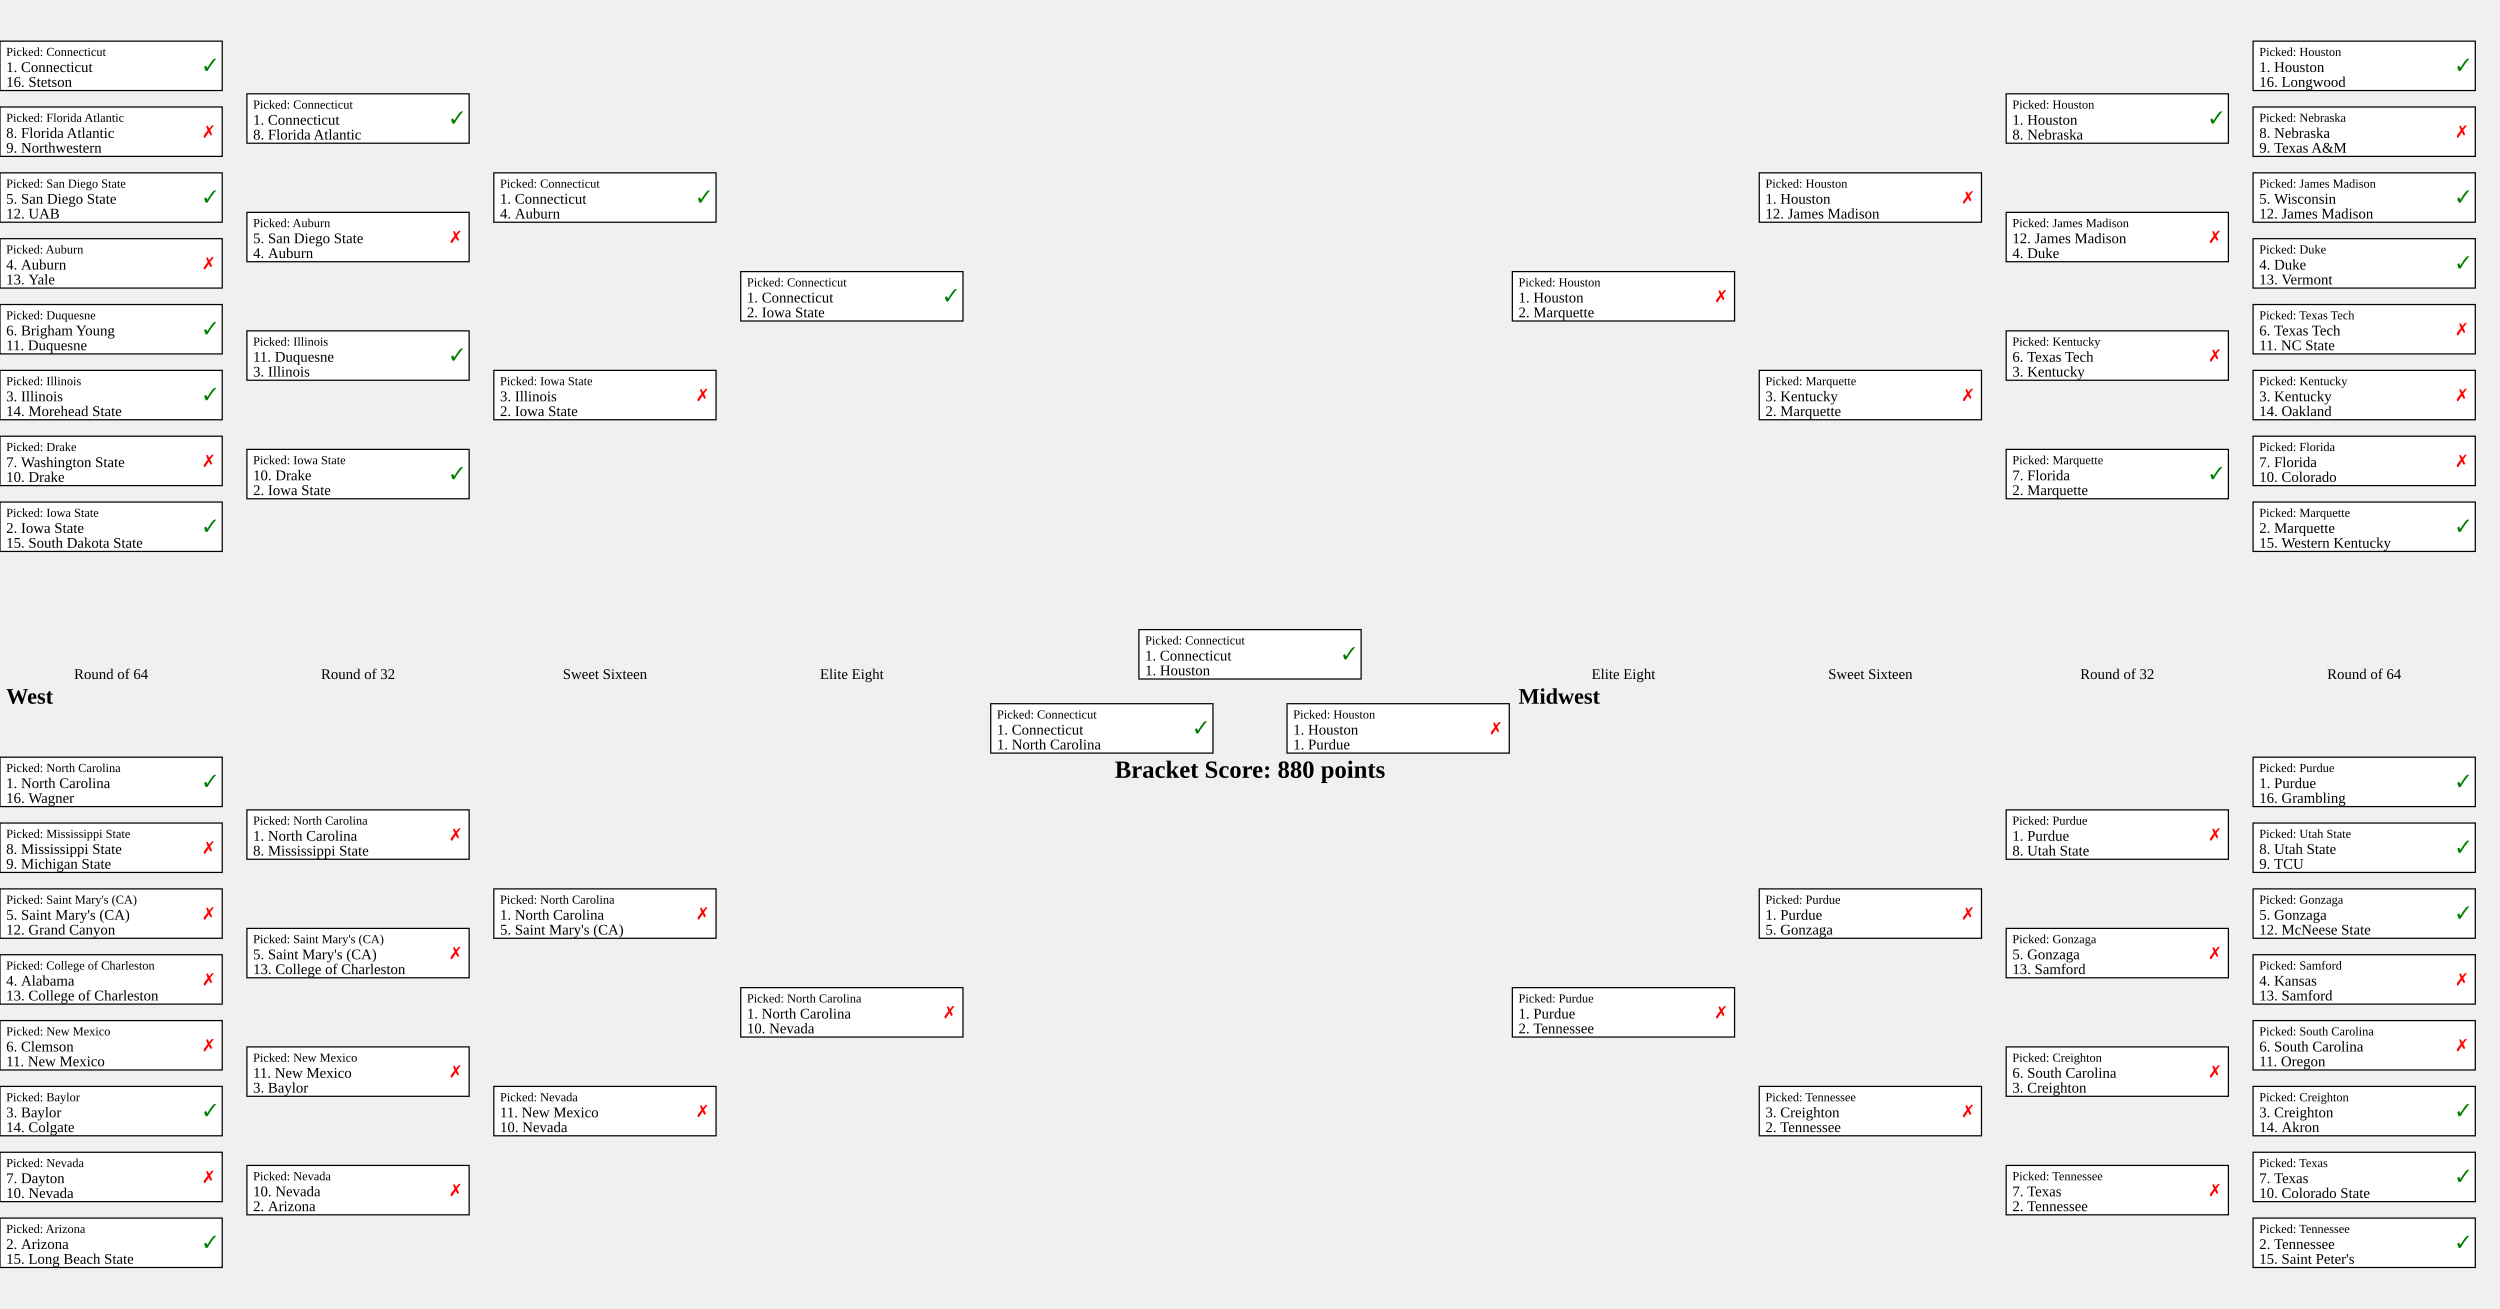
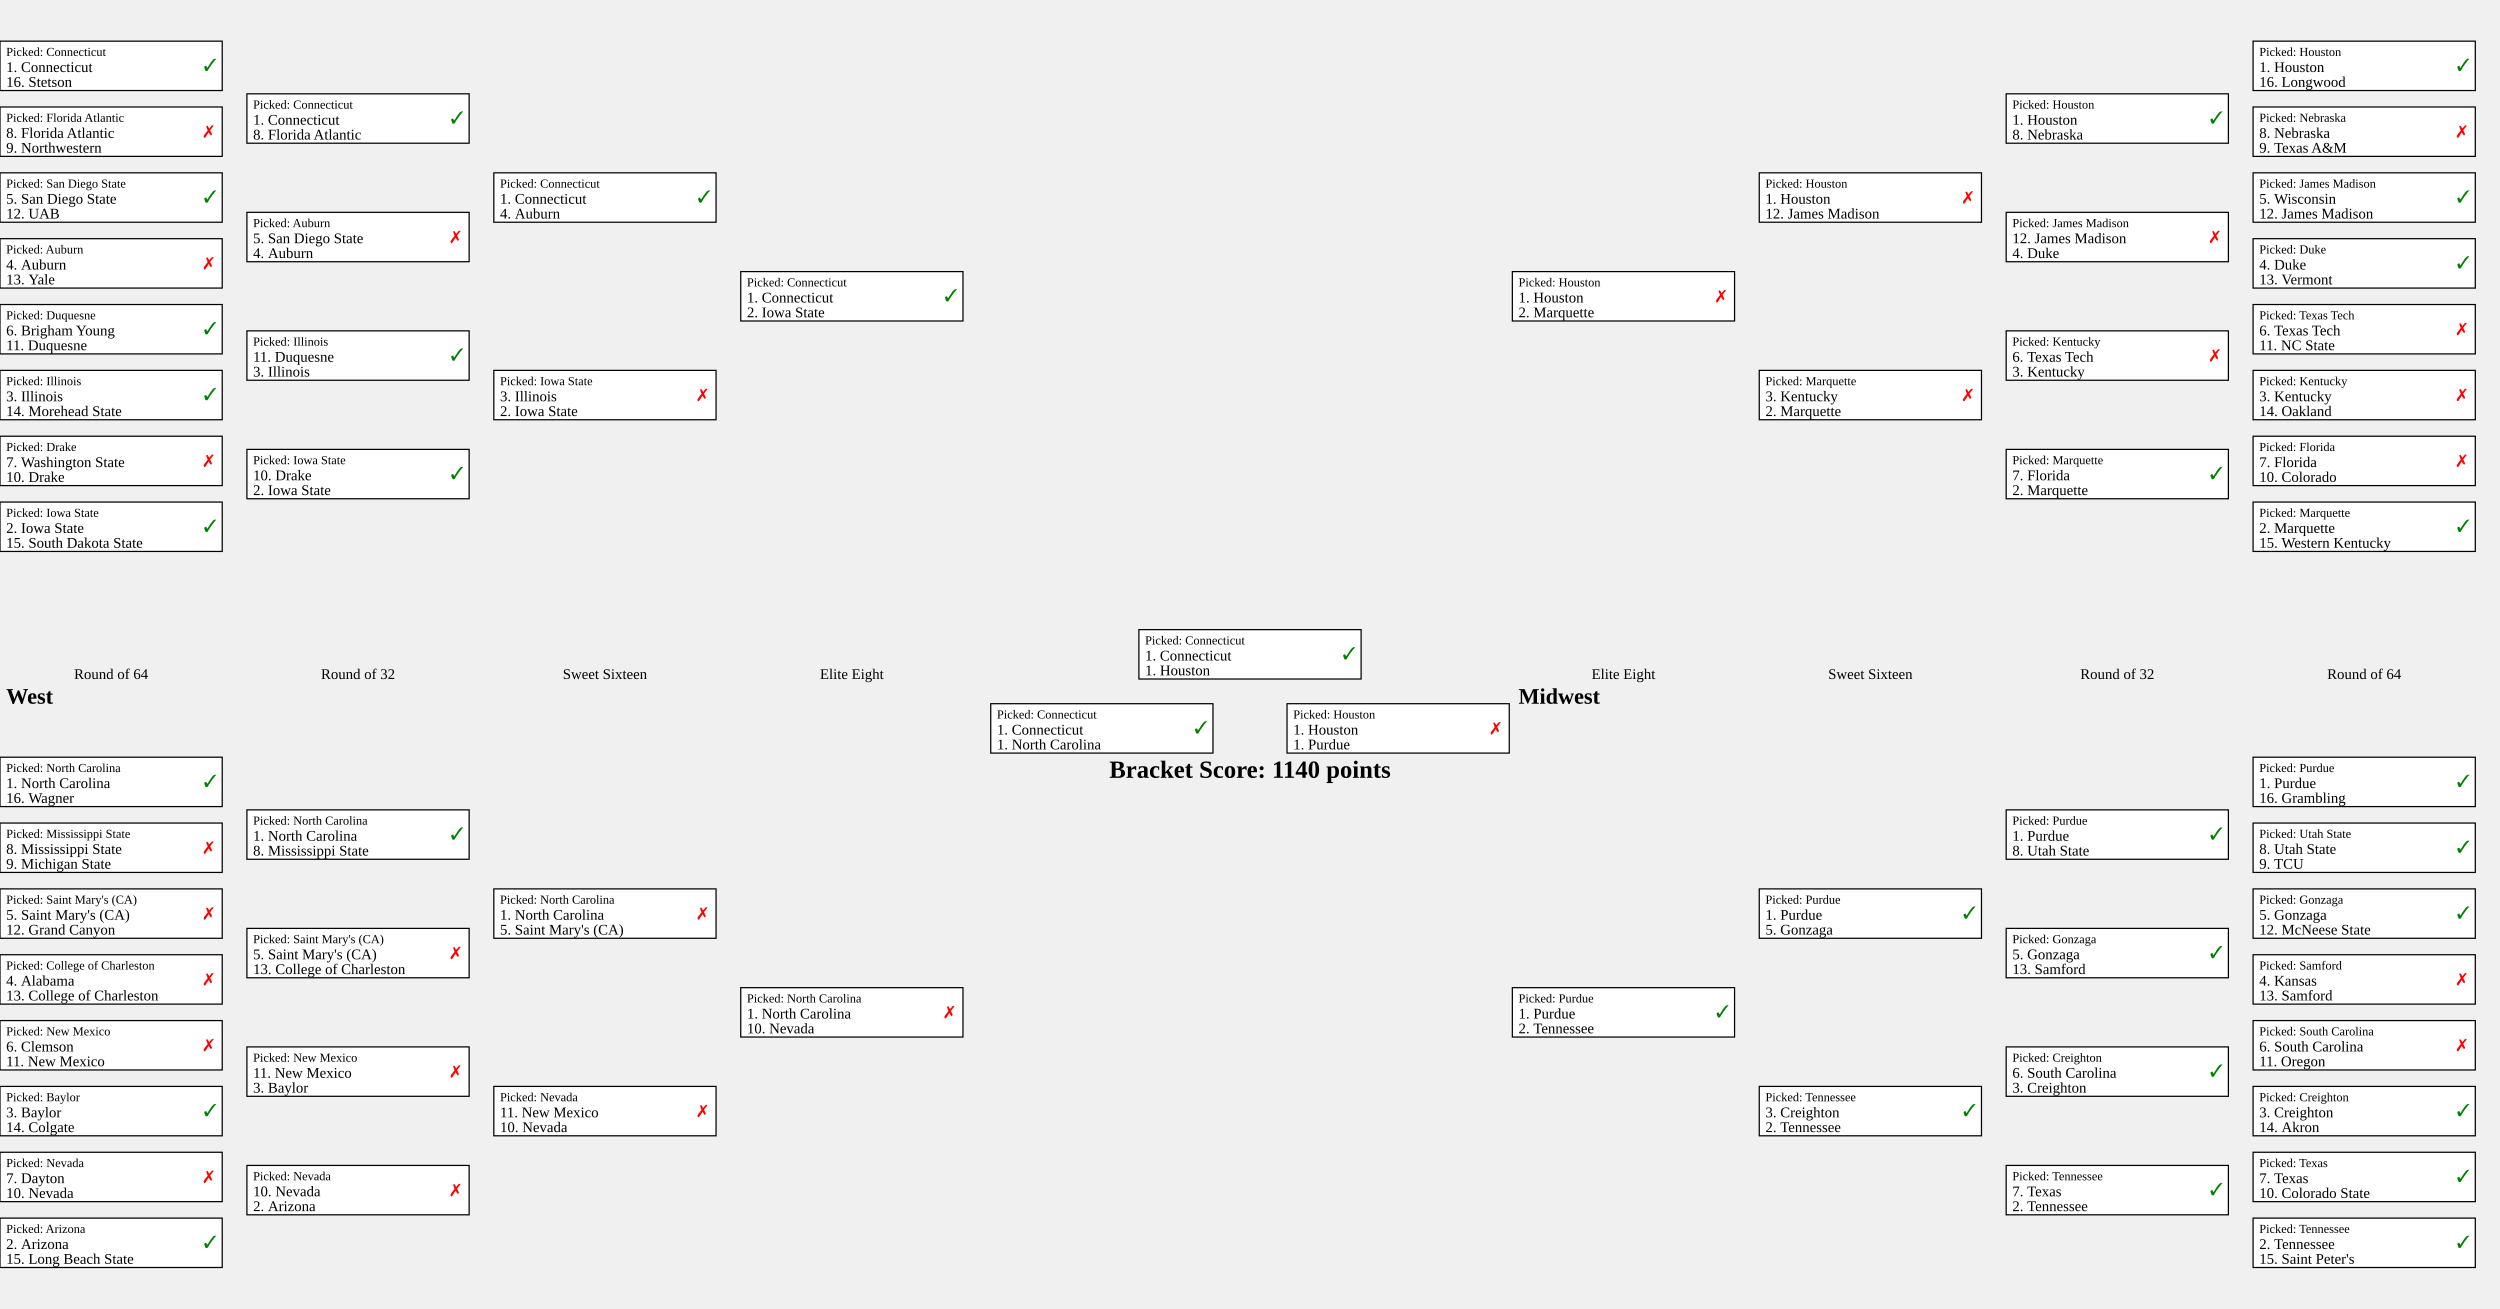
<svg xmlns="http://www.w3.org/2000/svg" baseProfile="full" height="1060" version="1.1" width="2025">
  <defs />
  <text class="region-label" fill="black" font-size="18px" font-weight="bold" x="5" y="-10">South</text>
  <text class="region-label" fill="black" font-size="12px" text-anchor="middle" x="90.0" y="-30">Round of 64</text>
  <g>
    <rect fill="white" height="40" stroke="black" width="180" x="0" y="33.333" />
    <text class="team-name" fill="black" font-size="10px" x="5" y="45.333">Picked: Connecticut</text>
    <text class="team-name" fill="black" font-size="12px" x="5" y="58.333">1. Connecticut</text>
    <text class="team-name" fill="black" font-size="12px" x="5" y="70.333">16. Stetson</text>
    <text fill="green" font-size="14px" x="165" y="57.333">✓</text>
  </g>
  <g>
    <rect fill="white" height="40" stroke="black" width="180" x="0" y="86.667" />
    <text class="team-name" fill="black" font-size="10px" x="5" y="98.667">Picked: Florida Atlantic</text>
    <text class="team-name" fill="black" font-size="12px" x="5" y="111.667">8. Florida Atlantic</text>
    <text class="team-name" fill="black" font-size="12px" x="5" y="123.667">9. Northwestern</text>
    <text fill="red" font-size="14px" x="165" y="110.667">✗</text>
  </g>
  <g>
    <rect fill="white" height="40" stroke="black" width="180" x="0" y="140.0" />
    <text class="team-name" fill="black" font-size="10px" x="5" y="152.0">Picked: San Diego State</text>
    <text class="team-name" fill="black" font-size="12px" x="5" y="165.0">5. San Diego State</text>
    <text class="team-name" fill="black" font-size="12px" x="5" y="177.0">12. UAB</text>
    <text fill="green" font-size="14px" x="165" y="164.0">✓</text>
  </g>
  <g>
    <rect fill="white" height="40" stroke="black" width="180" x="0" y="193.333" />
    <text class="team-name" fill="black" font-size="10px" x="5" y="205.333">Picked: Auburn</text>
    <text class="team-name" fill="black" font-size="12px" x="5" y="218.333">4. Auburn</text>
    <text class="team-name" fill="black" font-size="12px" x="5" y="230.333">13. Yale</text>
    <text fill="red" font-size="14px" x="165" y="217.333">✗</text>
  </g>
  <g>
    <rect fill="white" height="40" stroke="black" width="180" x="0" y="246.667" />
    <text class="team-name" fill="black" font-size="10px" x="5" y="258.667">Picked: Duquesne</text>
    <text class="team-name" fill="black" font-size="12px" x="5" y="271.667">6. Brigham Young</text>
    <text class="team-name" fill="black" font-size="12px" x="5" y="283.667">11. Duquesne</text>
    <text fill="green" font-size="14px" x="165" y="270.667">✓</text>
  </g>
  <g>
    <rect fill="white" height="40" stroke="black" width="180" x="0" y="300.0" />
    <text class="team-name" fill="black" font-size="10px" x="5" y="312.0">Picked: Illinois</text>
    <text class="team-name" fill="black" font-size="12px" x="5" y="325.0">3. Illinois</text>
    <text class="team-name" fill="black" font-size="12px" x="5" y="337.0">14. Morehead State</text>
    <text fill="green" font-size="14px" x="165" y="324.0">✓</text>
  </g>
  <g>
    <rect fill="white" height="40" stroke="black" width="180" x="0" y="353.333" />
    <text class="team-name" fill="black" font-size="10px" x="5" y="365.333">Picked: Drake</text>
    <text class="team-name" fill="black" font-size="12px" x="5" y="378.333">7. Washington State</text>
    <text class="team-name" fill="black" font-size="12px" x="5" y="390.333">10. Drake</text>
    <text fill="red" font-size="14px" x="165" y="377.333">✗</text>
  </g>
  <g>
    <rect fill="white" height="40" stroke="black" width="180" x="0" y="406.667" />
    <text class="team-name" fill="black" font-size="10px" x="5" y="418.667">Picked: Iowa State</text>
    <text class="team-name" fill="black" font-size="12px" x="5" y="431.667">2. Iowa State</text>
    <text class="team-name" fill="black" font-size="12px" x="5" y="443.667">15. South Dakota State</text>
    <text fill="green" font-size="14px" x="165" y="430.667">✓</text>
  </g>
  <text class="region-label" fill="black" font-size="12px" text-anchor="middle" x="290.0" y="-30">Round of 32</text>
  <g>
    <rect fill="white" height="40" stroke="black" width="180" x="200" y="76.0" />
    <text class="team-name" fill="black" font-size="10px" x="205" y="88.0">Picked: Connecticut</text>
    <text class="team-name" fill="black" font-size="12px" x="205" y="101.0">1. Connecticut</text>
    <text class="team-name" fill="black" font-size="12px" x="205" y="113.0">8. Florida Atlantic</text>
    <text fill="green" font-size="14px" x="365" y="100.0">✓</text>
  </g>
  <g>
    <rect fill="white" height="40" stroke="black" width="180" x="200" y="172.0" />
    <text class="team-name" fill="black" font-size="10px" x="205" y="184.0">Picked: Auburn</text>
    <text class="team-name" fill="black" font-size="12px" x="205" y="197.0">5. San Diego State</text>
    <text class="team-name" fill="black" font-size="12px" x="205" y="209.0">4. Auburn</text>
    <text fill="red" font-size="14px" x="365" y="196.0">✗</text>
  </g>
  <g>
    <rect fill="white" height="40" stroke="black" width="180" x="200" y="268.0" />
    <text class="team-name" fill="black" font-size="10px" x="205" y="280.0">Picked: Illinois</text>
    <text class="team-name" fill="black" font-size="12px" x="205" y="293.0">11. Duquesne</text>
    <text class="team-name" fill="black" font-size="12px" x="205" y="305.0">3. Illinois</text>
    <text fill="green" font-size="14px" x="365" y="292.0">✓</text>
  </g>
  <g>
    <rect fill="white" height="40" stroke="black" width="180" x="200" y="364.0" />
    <text class="team-name" fill="black" font-size="10px" x="205" y="376.0">Picked: Iowa State</text>
    <text class="team-name" fill="black" font-size="12px" x="205" y="389.0">10. Drake</text>
    <text class="team-name" fill="black" font-size="12px" x="205" y="401.0">2. Iowa State</text>
    <text fill="green" font-size="14px" x="365" y="388.0">✓</text>
  </g>
  <text class="region-label" fill="black" font-size="12px" text-anchor="middle" x="490.0" y="-30">Sweet Sixteen</text>
  <g>
    <rect fill="white" height="40" stroke="black" width="180" x="400" y="140.0" />
    <text class="team-name" fill="black" font-size="10px" x="405" y="152.0">Picked: Connecticut</text>
    <text class="team-name" fill="black" font-size="12px" x="405" y="165.0">1. Connecticut</text>
    <text class="team-name" fill="black" font-size="12px" x="405" y="177.0">4. Auburn</text>
    <text fill="green" font-size="14px" x="565" y="164.0">✓</text>
  </g>
  <g>
    <rect fill="white" height="40" stroke="black" width="180" x="400" y="300.0" />
    <text class="team-name" fill="black" font-size="10px" x="405" y="312.0">Picked: Iowa State</text>
    <text class="team-name" fill="black" font-size="12px" x="405" y="325.0">3. Illinois</text>
    <text class="team-name" fill="black" font-size="12px" x="405" y="337.0">2. Iowa State</text>
    <text fill="red" font-size="14px" x="565" y="324.0">✗</text>
  </g>
  <text class="region-label" fill="black" font-size="12px" text-anchor="middle" x="690.0" y="-30">Elite Eight</text>
  <g>
    <rect fill="white" height="40" stroke="black" width="180" x="600" y="220.0" />
    <text class="team-name" fill="black" font-size="10px" x="605" y="232.0">Picked: Connecticut</text>
    <text class="team-name" fill="black" font-size="12px" x="605" y="245.0">1. Connecticut</text>
    <text class="team-name" fill="black" font-size="12px" x="605" y="257.0">2. Iowa State</text>
    <text fill="green" font-size="14px" x="765" y="244.0">✓</text>
  </g>
  <text class="region-label" fill="black" font-size="18px" font-weight="bold" x="5" y="570">West</text>
  <text class="region-label" fill="black" font-size="12px" text-anchor="middle" x="90.0" y="550">Round of 64</text>
  <g>
    <rect fill="white" height="40" stroke="black" width="180" x="0" y="613.333" />
    <text class="team-name" fill="black" font-size="10px" x="5" y="625.333">Picked: North Carolina</text>
    <text class="team-name" fill="black" font-size="12px" x="5" y="638.333">1. North Carolina</text>
    <text class="team-name" fill="black" font-size="12px" x="5" y="650.333">16. Wagner</text>
    <text fill="green" font-size="14px" x="165" y="637.333">✓</text>
  </g>
  <g>
    <rect fill="white" height="40" stroke="black" width="180" x="0" y="666.667" />
    <text class="team-name" fill="black" font-size="10px" x="5" y="678.667">Picked: Mississippi State</text>
    <text class="team-name" fill="black" font-size="12px" x="5" y="691.667">8. Mississippi State</text>
    <text class="team-name" fill="black" font-size="12px" x="5" y="703.667">9. Michigan State</text>
    <text fill="red" font-size="14px" x="165" y="690.667">✗</text>
  </g>
  <g>
    <rect fill="white" height="40" stroke="black" width="180" x="0" y="720.0" />
    <text class="team-name" fill="black" font-size="10px" x="5" y="732.0">Picked: Saint Mary's (CA)</text>
    <text class="team-name" fill="black" font-size="12px" x="5" y="745.0">5. Saint Mary's (CA)</text>
    <text class="team-name" fill="black" font-size="12px" x="5" y="757.0">12. Grand Canyon</text>
    <text fill="red" font-size="14px" x="165" y="744.0">✗</text>
  </g>
  <g>
    <rect fill="white" height="40" stroke="black" width="180" x="0" y="773.333" />
    <text class="team-name" fill="black" font-size="10px" x="5" y="785.333">Picked: College of Charleston</text>
    <text class="team-name" fill="black" font-size="12px" x="5" y="798.333">4. Alabama</text>
    <text class="team-name" fill="black" font-size="12px" x="5" y="810.333">13. College of Charleston</text>
    <text fill="red" font-size="14px" x="165" y="797.333">✗</text>
  </g>
  <g>
    <rect fill="white" height="40" stroke="black" width="180" x="0" y="826.667" />
    <text class="team-name" fill="black" font-size="10px" x="5" y="838.667">Picked: New Mexico</text>
    <text class="team-name" fill="black" font-size="12px" x="5" y="851.667">6. Clemson</text>
    <text class="team-name" fill="black" font-size="12px" x="5" y="863.667">11. New Mexico</text>
    <text fill="red" font-size="14px" x="165" y="850.667">✗</text>
  </g>
  <g>
    <rect fill="white" height="40" stroke="black" width="180" x="0" y="880.0" />
    <text class="team-name" fill="black" font-size="10px" x="5" y="892.0">Picked: Baylor</text>
    <text class="team-name" fill="black" font-size="12px" x="5" y="905.0">3. Baylor</text>
    <text class="team-name" fill="black" font-size="12px" x="5" y="917.0">14. Colgate</text>
    <text fill="green" font-size="14px" x="165" y="904.0">✓</text>
  </g>
  <g>
    <rect fill="white" height="40" stroke="black" width="180" x="0" y="933.333" />
    <text class="team-name" fill="black" font-size="10px" x="5" y="945.333">Picked: Nevada</text>
    <text class="team-name" fill="black" font-size="12px" x="5" y="958.333">7. Dayton</text>
    <text class="team-name" fill="black" font-size="12px" x="5" y="970.333">10. Nevada</text>
    <text fill="red" font-size="14px" x="165" y="957.333">✗</text>
  </g>
  <g>
    <rect fill="white" height="40" stroke="black" width="180" x="0" y="986.667" />
    <text class="team-name" fill="black" font-size="10px" x="5" y="998.667">Picked: Arizona</text>
    <text class="team-name" fill="black" font-size="12px" x="5" y="1011.667">2. Arizona</text>
    <text class="team-name" fill="black" font-size="12px" x="5" y="1023.667">15. Long Beach State</text>
    <text fill="green" font-size="14px" x="165" y="1010.667">✓</text>
  </g>
  <text class="region-label" fill="black" font-size="12px" text-anchor="middle" x="290.0" y="550">Round of 32</text>
  <g>
    <rect fill="white" height="40" stroke="black" width="180" x="200" y="656.0" />
    <text class="team-name" fill="black" font-size="10px" x="205" y="668.0">Picked: North Carolina</text>
    <text class="team-name" fill="black" font-size="12px" x="205" y="681.0">1. North Carolina</text>
    <text class="team-name" fill="black" font-size="12px" x="205" y="693.0">8. Mississippi State</text>
-     <text fill="red" font-size="14px" x="365" y="680.0">✗</text>
+     <text fill="green" font-size="14px" x="365" y="680.0">✓</text>
  </g>
  <g>
    <rect fill="white" height="40" stroke="black" width="180" x="200" y="752.0" />
    <text class="team-name" fill="black" font-size="10px" x="205" y="764.0">Picked: Saint Mary's (CA)</text>
    <text class="team-name" fill="black" font-size="12px" x="205" y="777.0">5. Saint Mary's (CA)</text>
    <text class="team-name" fill="black" font-size="12px" x="205" y="789.0">13. College of Charleston</text>
    <text fill="red" font-size="14px" x="365" y="776.0">✗</text>
  </g>
  <g>
    <rect fill="white" height="40" stroke="black" width="180" x="200" y="848.0" />
    <text class="team-name" fill="black" font-size="10px" x="205" y="860.0">Picked: New Mexico</text>
    <text class="team-name" fill="black" font-size="12px" x="205" y="873.0">11. New Mexico</text>
    <text class="team-name" fill="black" font-size="12px" x="205" y="885.0">3. Baylor</text>
    <text fill="red" font-size="14px" x="365" y="872.0">✗</text>
  </g>
  <g>
    <rect fill="white" height="40" stroke="black" width="180" x="200" y="944.0" />
    <text class="team-name" fill="black" font-size="10px" x="205" y="956.0">Picked: Nevada</text>
    <text class="team-name" fill="black" font-size="12px" x="205" y="969.0">10. Nevada</text>
    <text class="team-name" fill="black" font-size="12px" x="205" y="981.0">2. Arizona</text>
    <text fill="red" font-size="14px" x="365" y="968.0">✗</text>
  </g>
  <text class="region-label" fill="black" font-size="12px" text-anchor="middle" x="490.0" y="550">Sweet Sixteen</text>
  <g>
    <rect fill="white" height="40" stroke="black" width="180" x="400" y="720.0" />
    <text class="team-name" fill="black" font-size="10px" x="405" y="732.0">Picked: North Carolina</text>
    <text class="team-name" fill="black" font-size="12px" x="405" y="745.0">1. North Carolina</text>
    <text class="team-name" fill="black" font-size="12px" x="405" y="757.0">5. Saint Mary's (CA)</text>
    <text fill="red" font-size="14px" x="565" y="744.0">✗</text>
  </g>
  <g>
    <rect fill="white" height="40" stroke="black" width="180" x="400" y="880.0" />
    <text class="team-name" fill="black" font-size="10px" x="405" y="892.0">Picked: Nevada</text>
    <text class="team-name" fill="black" font-size="12px" x="405" y="905.0">11. New Mexico</text>
    <text class="team-name" fill="black" font-size="12px" x="405" y="917.0">10. Nevada</text>
    <text fill="red" font-size="14px" x="565" y="904.0">✗</text>
  </g>
  <text class="region-label" fill="black" font-size="12px" text-anchor="middle" x="690.0" y="550">Elite Eight</text>
  <g>
    <rect fill="white" height="40" stroke="black" width="180" x="600" y="800.0" />
    <text class="team-name" fill="black" font-size="10px" x="605" y="812.0">Picked: North Carolina</text>
    <text class="team-name" fill="black" font-size="12px" x="605" y="825.0">1. North Carolina</text>
    <text class="team-name" fill="black" font-size="12px" x="605" y="837.0">10. Nevada</text>
    <text fill="red" font-size="14px" x="765" y="824.0">✗</text>
  </g>
  <text class="region-label" fill="black" font-size="18px" font-weight="bold" x="1230" y="-10">East</text>
  <text class="region-label" fill="black" font-size="12px" text-anchor="middle" x="1915.0" y="-30">Round of 64</text>
  <g>
    <rect fill="white" height="40" stroke="black" width="180" x="1825" y="33.333" />
    <text class="team-name" fill="black" font-size="10px" x="1830" y="45.333">Picked: Houston</text>
    <text class="team-name" fill="black" font-size="12px" x="1830" y="58.333">1. Houston</text>
    <text class="team-name" fill="black" font-size="12px" x="1830" y="70.333">16. Longwood</text>
    <text fill="green" font-size="14px" x="1990" y="57.333">✓</text>
  </g>
  <g>
    <rect fill="white" height="40" stroke="black" width="180" x="1825" y="86.667" />
    <text class="team-name" fill="black" font-size="10px" x="1830" y="98.667">Picked: Nebraska</text>
    <text class="team-name" fill="black" font-size="12px" x="1830" y="111.667">8. Nebraska</text>
    <text class="team-name" fill="black" font-size="12px" x="1830" y="123.667">9. Texas A&amp;M</text>
    <text fill="red" font-size="14px" x="1990" y="110.667">✗</text>
  </g>
  <g>
    <rect fill="white" height="40" stroke="black" width="180" x="1825" y="140.0" />
    <text class="team-name" fill="black" font-size="10px" x="1830" y="152.0">Picked: James Madison</text>
    <text class="team-name" fill="black" font-size="12px" x="1830" y="165.0">5. Wisconsin</text>
    <text class="team-name" fill="black" font-size="12px" x="1830" y="177.0">12. James Madison</text>
    <text fill="green" font-size="14px" x="1990" y="164.0">✓</text>
  </g>
  <g>
    <rect fill="white" height="40" stroke="black" width="180" x="1825" y="193.333" />
    <text class="team-name" fill="black" font-size="10px" x="1830" y="205.333">Picked: Duke</text>
    <text class="team-name" fill="black" font-size="12px" x="1830" y="218.333">4. Duke</text>
    <text class="team-name" fill="black" font-size="12px" x="1830" y="230.333">13. Vermont</text>
    <text fill="green" font-size="14px" x="1990" y="217.333">✓</text>
  </g>
  <g>
    <rect fill="white" height="40" stroke="black" width="180" x="1825" y="246.667" />
    <text class="team-name" fill="black" font-size="10px" x="1830" y="258.667">Picked: Texas Tech</text>
    <text class="team-name" fill="black" font-size="12px" x="1830" y="271.667">6. Texas Tech</text>
    <text class="team-name" fill="black" font-size="12px" x="1830" y="283.667">11. NC State</text>
    <text fill="red" font-size="14px" x="1990" y="270.667">✗</text>
  </g>
  <g>
    <rect fill="white" height="40" stroke="black" width="180" x="1825" y="300.0" />
    <text class="team-name" fill="black" font-size="10px" x="1830" y="312.0">Picked: Kentucky</text>
    <text class="team-name" fill="black" font-size="12px" x="1830" y="325.0">3. Kentucky</text>
    <text class="team-name" fill="black" font-size="12px" x="1830" y="337.0">14. Oakland</text>
    <text fill="red" font-size="14px" x="1990" y="324.0">✗</text>
  </g>
  <g>
    <rect fill="white" height="40" stroke="black" width="180" x="1825" y="353.333" />
    <text class="team-name" fill="black" font-size="10px" x="1830" y="365.333">Picked: Florida</text>
    <text class="team-name" fill="black" font-size="12px" x="1830" y="378.333">7. Florida</text>
    <text class="team-name" fill="black" font-size="12px" x="1830" y="390.333">10. Colorado</text>
    <text fill="red" font-size="14px" x="1990" y="377.333">✗</text>
  </g>
  <g>
    <rect fill="white" height="40" stroke="black" width="180" x="1825" y="406.667" />
    <text class="team-name" fill="black" font-size="10px" x="1830" y="418.667">Picked: Marquette</text>
    <text class="team-name" fill="black" font-size="12px" x="1830" y="431.667">2. Marquette</text>
    <text class="team-name" fill="black" font-size="12px" x="1830" y="443.667">15. Western Kentucky</text>
    <text fill="green" font-size="14px" x="1990" y="430.667">✓</text>
  </g>
  <text class="region-label" fill="black" font-size="12px" text-anchor="middle" x="1715.0" y="-30">Round of 32</text>
  <g>
    <rect fill="white" height="40" stroke="black" width="180" x="1625" y="76.0" />
    <text class="team-name" fill="black" font-size="10px" x="1630" y="88.0">Picked: Houston</text>
    <text class="team-name" fill="black" font-size="12px" x="1630" y="101.0">1. Houston</text>
    <text class="team-name" fill="black" font-size="12px" x="1630" y="113.0">8. Nebraska</text>
    <text fill="green" font-size="14px" x="1790" y="100.0">✓</text>
  </g>
  <g>
    <rect fill="white" height="40" stroke="black" width="180" x="1625" y="172.0" />
    <text class="team-name" fill="black" font-size="10px" x="1630" y="184.0">Picked: James Madison</text>
    <text class="team-name" fill="black" font-size="12px" x="1630" y="197.0">12. James Madison</text>
    <text class="team-name" fill="black" font-size="12px" x="1630" y="209.0">4. Duke</text>
    <text fill="red" font-size="14px" x="1790" y="196.0">✗</text>
  </g>
  <g>
    <rect fill="white" height="40" stroke="black" width="180" x="1625" y="268.0" />
    <text class="team-name" fill="black" font-size="10px" x="1630" y="280.0">Picked: Kentucky</text>
    <text class="team-name" fill="black" font-size="12px" x="1630" y="293.0">6. Texas Tech</text>
    <text class="team-name" fill="black" font-size="12px" x="1630" y="305.0">3. Kentucky</text>
    <text fill="red" font-size="14px" x="1790" y="292.0">✗</text>
  </g>
  <g>
    <rect fill="white" height="40" stroke="black" width="180" x="1625" y="364.0" />
    <text class="team-name" fill="black" font-size="10px" x="1630" y="376.0">Picked: Marquette</text>
    <text class="team-name" fill="black" font-size="12px" x="1630" y="389.0">7. Florida</text>
    <text class="team-name" fill="black" font-size="12px" x="1630" y="401.0">2. Marquette</text>
    <text fill="green" font-size="14px" x="1790" y="388.0">✓</text>
  </g>
  <text class="region-label" fill="black" font-size="12px" text-anchor="middle" x="1515.0" y="-30">Sweet Sixteen</text>
  <g>
    <rect fill="white" height="40" stroke="black" width="180" x="1425" y="140.0" />
    <text class="team-name" fill="black" font-size="10px" x="1430" y="152.0">Picked: Houston</text>
    <text class="team-name" fill="black" font-size="12px" x="1430" y="165.0">1. Houston</text>
    <text class="team-name" fill="black" font-size="12px" x="1430" y="177.0">12. James Madison</text>
    <text fill="red" font-size="14px" x="1590" y="164.0">✗</text>
  </g>
  <g>
    <rect fill="white" height="40" stroke="black" width="180" x="1425" y="300.0" />
    <text class="team-name" fill="black" font-size="10px" x="1430" y="312.0">Picked: Marquette</text>
    <text class="team-name" fill="black" font-size="12px" x="1430" y="325.0">3. Kentucky</text>
    <text class="team-name" fill="black" font-size="12px" x="1430" y="337.0">2. Marquette</text>
    <text fill="red" font-size="14px" x="1590" y="324.0">✗</text>
  </g>
  <text class="region-label" fill="black" font-size="12px" text-anchor="middle" x="1315.0" y="-30">Elite Eight</text>
  <g>
    <rect fill="white" height="40" stroke="black" width="180" x="1225" y="220.0" />
    <text class="team-name" fill="black" font-size="10px" x="1230" y="232.0">Picked: Houston</text>
    <text class="team-name" fill="black" font-size="12px" x="1230" y="245.0">1. Houston</text>
    <text class="team-name" fill="black" font-size="12px" x="1230" y="257.0">2. Marquette</text>
    <text fill="red" font-size="14px" x="1390" y="244.0">✗</text>
  </g>
  <text class="region-label" fill="black" font-size="18px" font-weight="bold" x="1230" y="570">Midwest</text>
  <text class="region-label" fill="black" font-size="12px" text-anchor="middle" x="1915.0" y="550">Round of 64</text>
  <g>
    <rect fill="white" height="40" stroke="black" width="180" x="1825" y="613.333" />
    <text class="team-name" fill="black" font-size="10px" x="1830" y="625.333">Picked: Purdue</text>
    <text class="team-name" fill="black" font-size="12px" x="1830" y="638.333">1. Purdue</text>
    <text class="team-name" fill="black" font-size="12px" x="1830" y="650.333">16. Grambling</text>
    <text fill="green" font-size="14px" x="1990" y="637.333">✓</text>
  </g>
  <g>
    <rect fill="white" height="40" stroke="black" width="180" x="1825" y="666.667" />
    <text class="team-name" fill="black" font-size="10px" x="1830" y="678.667">Picked: Utah State</text>
    <text class="team-name" fill="black" font-size="12px" x="1830" y="691.667">8. Utah State</text>
    <text class="team-name" fill="black" font-size="12px" x="1830" y="703.667">9. TCU</text>
    <text fill="green" font-size="14px" x="1990" y="690.667">✓</text>
  </g>
  <g>
    <rect fill="white" height="40" stroke="black" width="180" x="1825" y="720.0" />
    <text class="team-name" fill="black" font-size="10px" x="1830" y="732.0">Picked: Gonzaga</text>
    <text class="team-name" fill="black" font-size="12px" x="1830" y="745.0">5. Gonzaga</text>
    <text class="team-name" fill="black" font-size="12px" x="1830" y="757.0">12. McNeese State</text>
    <text fill="green" font-size="14px" x="1990" y="744.0">✓</text>
  </g>
  <g>
    <rect fill="white" height="40" stroke="black" width="180" x="1825" y="773.333" />
    <text class="team-name" fill="black" font-size="10px" x="1830" y="785.333">Picked: Samford</text>
    <text class="team-name" fill="black" font-size="12px" x="1830" y="798.333">4. Kansas</text>
    <text class="team-name" fill="black" font-size="12px" x="1830" y="810.333">13. Samford</text>
    <text fill="red" font-size="14px" x="1990" y="797.333">✗</text>
  </g>
  <g>
    <rect fill="white" height="40" stroke="black" width="180" x="1825" y="826.667" />
    <text class="team-name" fill="black" font-size="10px" x="1830" y="838.667">Picked: South Carolina</text>
    <text class="team-name" fill="black" font-size="12px" x="1830" y="851.667">6. South Carolina</text>
    <text class="team-name" fill="black" font-size="12px" x="1830" y="863.667">11. Oregon</text>
    <text fill="red" font-size="14px" x="1990" y="850.667">✗</text>
  </g>
  <g>
    <rect fill="white" height="40" stroke="black" width="180" x="1825" y="880.0" />
    <text class="team-name" fill="black" font-size="10px" x="1830" y="892.0">Picked: Creighton</text>
    <text class="team-name" fill="black" font-size="12px" x="1830" y="905.0">3. Creighton</text>
    <text class="team-name" fill="black" font-size="12px" x="1830" y="917.0">14. Akron</text>
    <text fill="green" font-size="14px" x="1990" y="904.0">✓</text>
  </g>
  <g>
    <rect fill="white" height="40" stroke="black" width="180" x="1825" y="933.333" />
    <text class="team-name" fill="black" font-size="10px" x="1830" y="945.333">Picked: Texas</text>
    <text class="team-name" fill="black" font-size="12px" x="1830" y="958.333">7. Texas</text>
    <text class="team-name" fill="black" font-size="12px" x="1830" y="970.333">10. Colorado State</text>
    <text fill="green" font-size="14px" x="1990" y="957.333">✓</text>
  </g>
  <g>
    <rect fill="white" height="40" stroke="black" width="180" x="1825" y="986.667" />
    <text class="team-name" fill="black" font-size="10px" x="1830" y="998.667">Picked: Tennessee</text>
    <text class="team-name" fill="black" font-size="12px" x="1830" y="1011.667">2. Tennessee</text>
    <text class="team-name" fill="black" font-size="12px" x="1830" y="1023.667">15. Saint Peter's</text>
    <text fill="green" font-size="14px" x="1990" y="1010.667">✓</text>
  </g>
  <text class="region-label" fill="black" font-size="12px" text-anchor="middle" x="1715.0" y="550">Round of 32</text>
  <g>
    <rect fill="white" height="40" stroke="black" width="180" x="1625" y="656.0" />
    <text class="team-name" fill="black" font-size="10px" x="1630" y="668.0">Picked: Purdue</text>
    <text class="team-name" fill="black" font-size="12px" x="1630" y="681.0">1. Purdue</text>
    <text class="team-name" fill="black" font-size="12px" x="1630" y="693.0">8. Utah State</text>
-     <text fill="red" font-size="14px" x="1790" y="680.0">✗</text>
+     <text fill="green" font-size="14px" x="1790" y="680.0">✓</text>
  </g>
  <g>
    <rect fill="white" height="40" stroke="black" width="180" x="1625" y="752.0" />
    <text class="team-name" fill="black" font-size="10px" x="1630" y="764.0">Picked: Gonzaga</text>
    <text class="team-name" fill="black" font-size="12px" x="1630" y="777.0">5. Gonzaga</text>
    <text class="team-name" fill="black" font-size="12px" x="1630" y="789.0">13. Samford</text>
-     <text fill="red" font-size="14px" x="1790" y="776.0">✗</text>
+     <text fill="green" font-size="14px" x="1790" y="776.0">✓</text>
  </g>
  <g>
    <rect fill="white" height="40" stroke="black" width="180" x="1625" y="848.0" />
    <text class="team-name" fill="black" font-size="10px" x="1630" y="860.0">Picked: Creighton</text>
    <text class="team-name" fill="black" font-size="12px" x="1630" y="873.0">6. South Carolina</text>
    <text class="team-name" fill="black" font-size="12px" x="1630" y="885.0">3. Creighton</text>
-     <text fill="red" font-size="14px" x="1790" y="872.0">✗</text>
+     <text fill="green" font-size="14px" x="1790" y="872.0">✓</text>
  </g>
  <g>
    <rect fill="white" height="40" stroke="black" width="180" x="1625" y="944.0" />
    <text class="team-name" fill="black" font-size="10px" x="1630" y="956.0">Picked: Tennessee</text>
    <text class="team-name" fill="black" font-size="12px" x="1630" y="969.0">7. Texas</text>
    <text class="team-name" fill="black" font-size="12px" x="1630" y="981.0">2. Tennessee</text>
-     <text fill="red" font-size="14px" x="1790" y="968.0">✗</text>
+     <text fill="green" font-size="14px" x="1790" y="968.0">✓</text>
  </g>
  <text class="region-label" fill="black" font-size="12px" text-anchor="middle" x="1515.0" y="550">Sweet Sixteen</text>
  <g>
    <rect fill="white" height="40" stroke="black" width="180" x="1425" y="720.0" />
    <text class="team-name" fill="black" font-size="10px" x="1430" y="732.0">Picked: Purdue</text>
    <text class="team-name" fill="black" font-size="12px" x="1430" y="745.0">1. Purdue</text>
    <text class="team-name" fill="black" font-size="12px" x="1430" y="757.0">5. Gonzaga</text>
-     <text fill="red" font-size="14px" x="1590" y="744.0">✗</text>
+     <text fill="green" font-size="14px" x="1590" y="744.0">✓</text>
  </g>
  <g>
    <rect fill="white" height="40" stroke="black" width="180" x="1425" y="880.0" />
    <text class="team-name" fill="black" font-size="10px" x="1430" y="892.0">Picked: Tennessee</text>
    <text class="team-name" fill="black" font-size="12px" x="1430" y="905.0">3. Creighton</text>
    <text class="team-name" fill="black" font-size="12px" x="1430" y="917.0">2. Tennessee</text>
-     <text fill="red" font-size="14px" x="1590" y="904.0">✗</text>
+     <text fill="green" font-size="14px" x="1590" y="904.0">✓</text>
  </g>
  <text class="region-label" fill="black" font-size="12px" text-anchor="middle" x="1315.0" y="550">Elite Eight</text>
  <g>
    <rect fill="white" height="40" stroke="black" width="180" x="1225" y="800.0" />
    <text class="team-name" fill="black" font-size="10px" x="1230" y="812.0">Picked: Purdue</text>
    <text class="team-name" fill="black" font-size="12px" x="1230" y="825.0">1. Purdue</text>
    <text class="team-name" fill="black" font-size="12px" x="1230" y="837.0">2. Tennessee</text>
-     <text fill="red" font-size="14px" x="1390" y="824.0">✗</text>
+     <text fill="green" font-size="14px" x="1390" y="824.0">✓</text>
  </g>
  <g>
    <rect fill="white" height="40" stroke="black" width="180" x="802.5" y="570.0" />
    <text class="team-name" fill="black" font-size="10px" x="807.5" y="582.0">Picked: Connecticut</text>
    <text class="team-name" fill="black" font-size="12px" x="807.5" y="595.0">1. Connecticut</text>
    <text class="team-name" fill="black" font-size="12px" x="807.5" y="607.0">1. North Carolina</text>
    <text fill="green" font-size="14px" x="967.5" y="594.0">✓</text>
  </g>
  <g>
    <rect fill="white" height="40" stroke="black" width="180" x="1042.5" y="570.0" />
    <text class="team-name" fill="black" font-size="10px" x="1047.5" y="582.0">Picked: Houston</text>
    <text class="team-name" fill="black" font-size="12px" x="1047.5" y="595.0">1. Houston</text>
    <text class="team-name" fill="black" font-size="12px" x="1047.5" y="607.0">1. Purdue</text>
    <text fill="red" font-size="14px" x="1207.5" y="594.0">✗</text>
  </g>
  <g>
    <rect fill="white" height="40" stroke="black" width="180" x="922.5" y="510.0" />
    <text class="team-name" fill="black" font-size="10px" x="927.5" y="522.0">Picked: Connecticut</text>
    <text class="team-name" fill="black" font-size="12px" x="927.5" y="535.0">1. Connecticut</text>
    <text class="team-name" fill="black" font-size="12px" x="927.5" y="547.0">1. Houston</text>
    <text fill="green" font-size="14px" x="1087.5" y="534.0">✓</text>
  </g>
-   <text fill="black" font-size="20px" font-weight="bold" text-anchor="middle" x="1012.5" y="630.0">Bracket Score: 880 points</text>
+   <text fill="black" font-size="20px" font-weight="bold" text-anchor="middle" x="1012.5" y="630.0">Bracket Score: 1140 points</text>
</svg>
